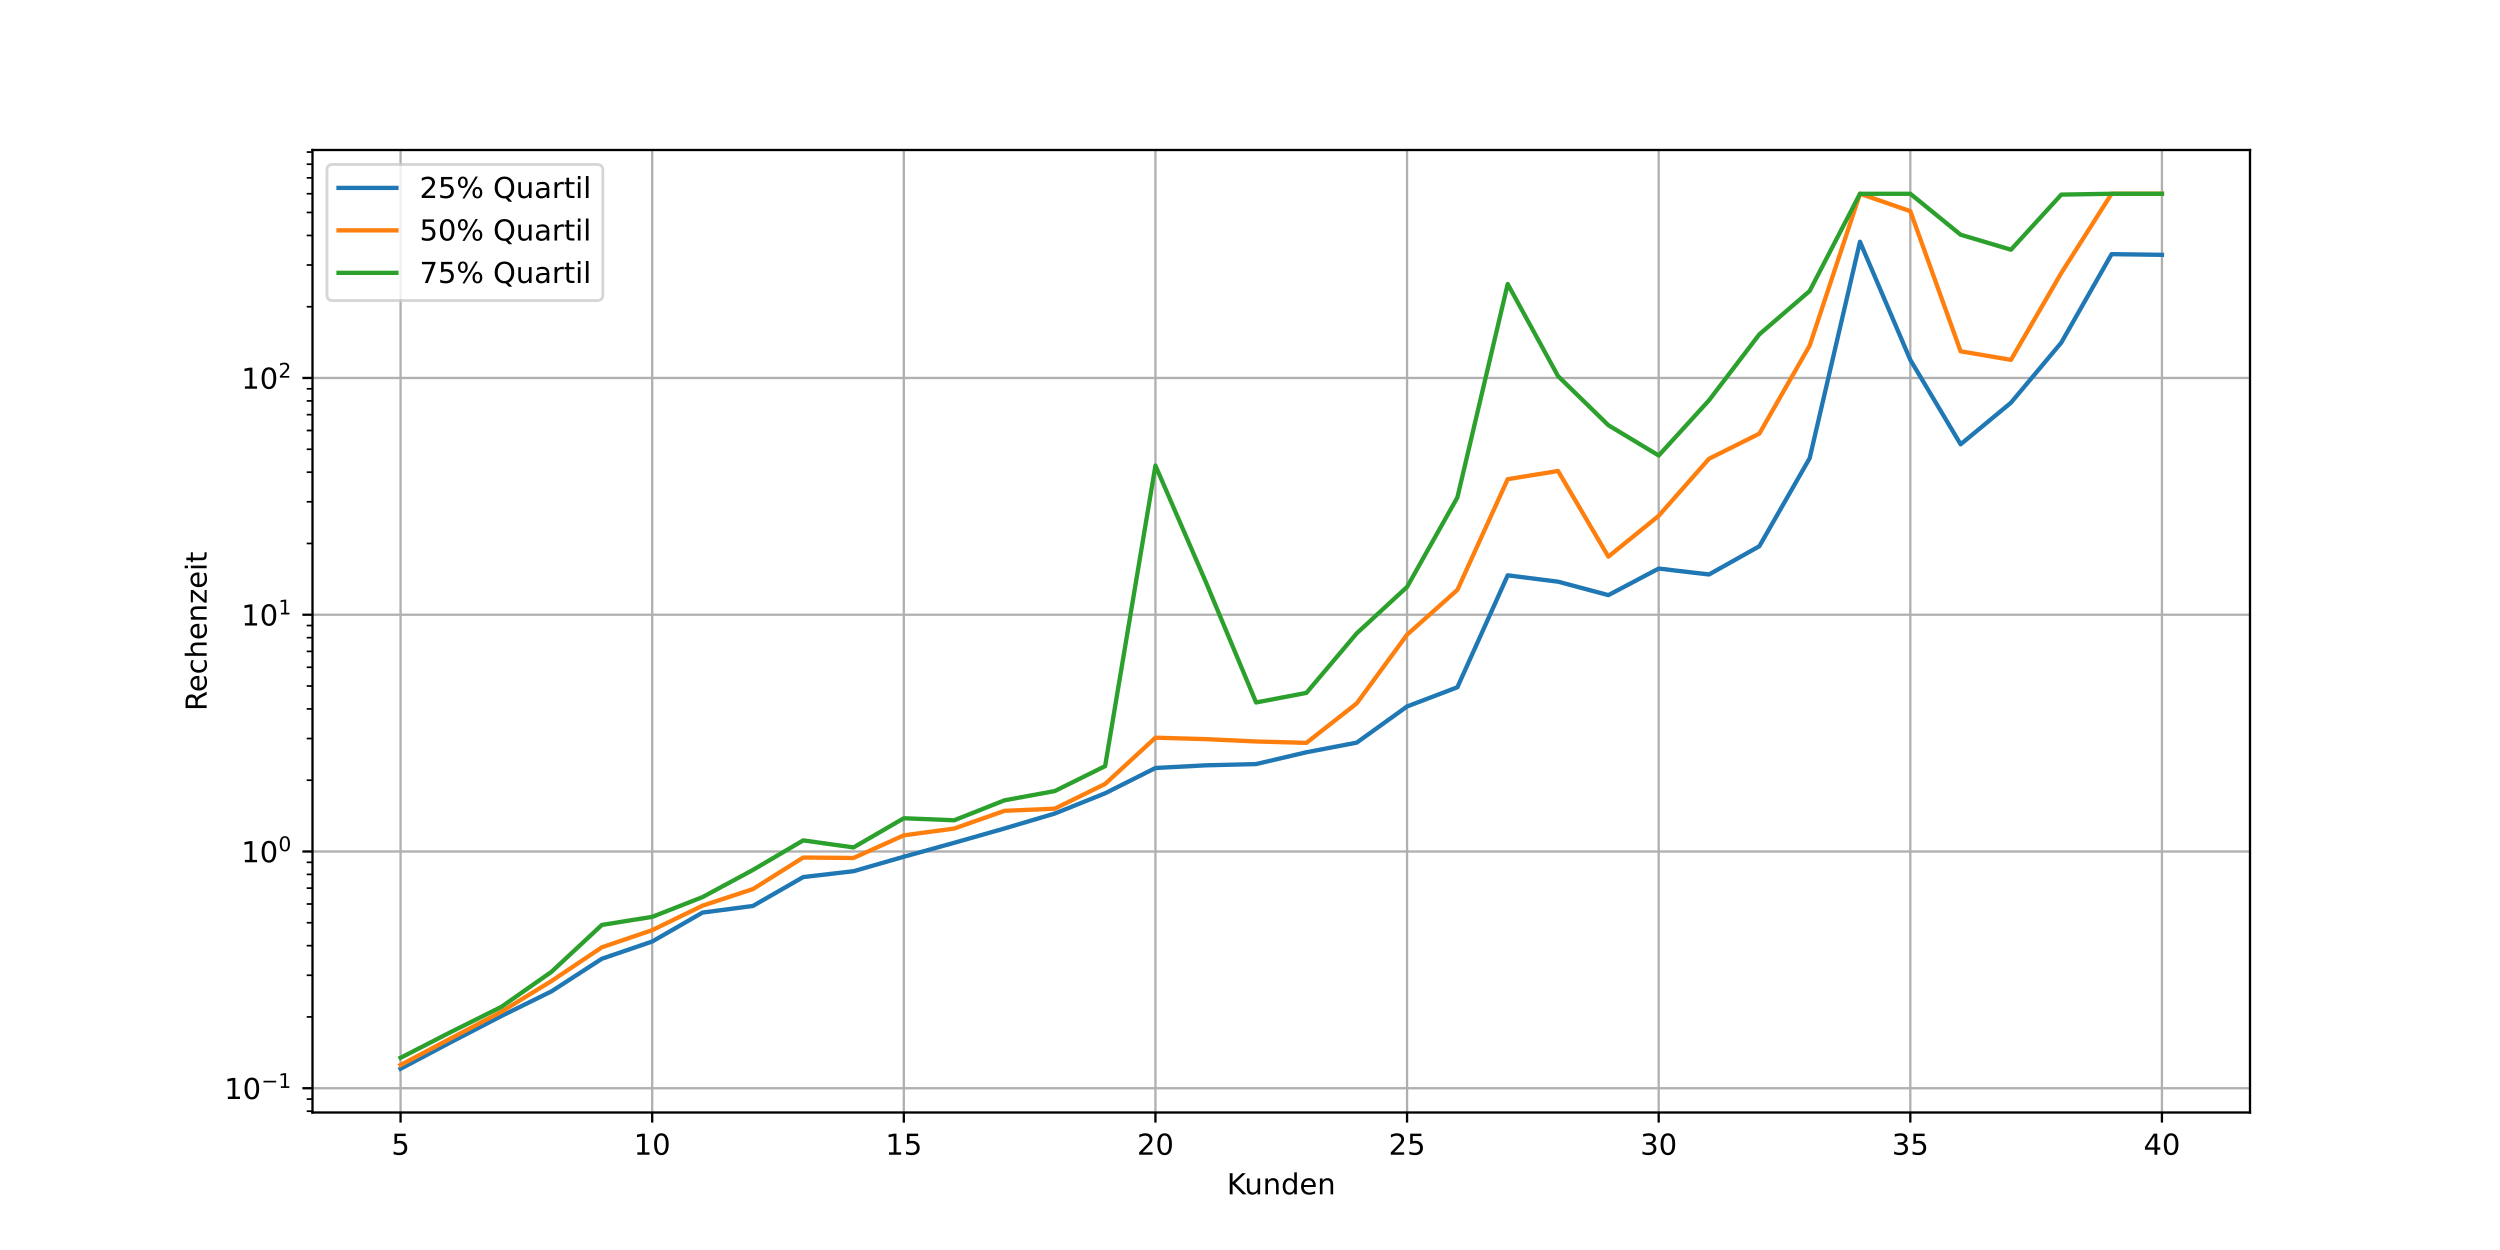
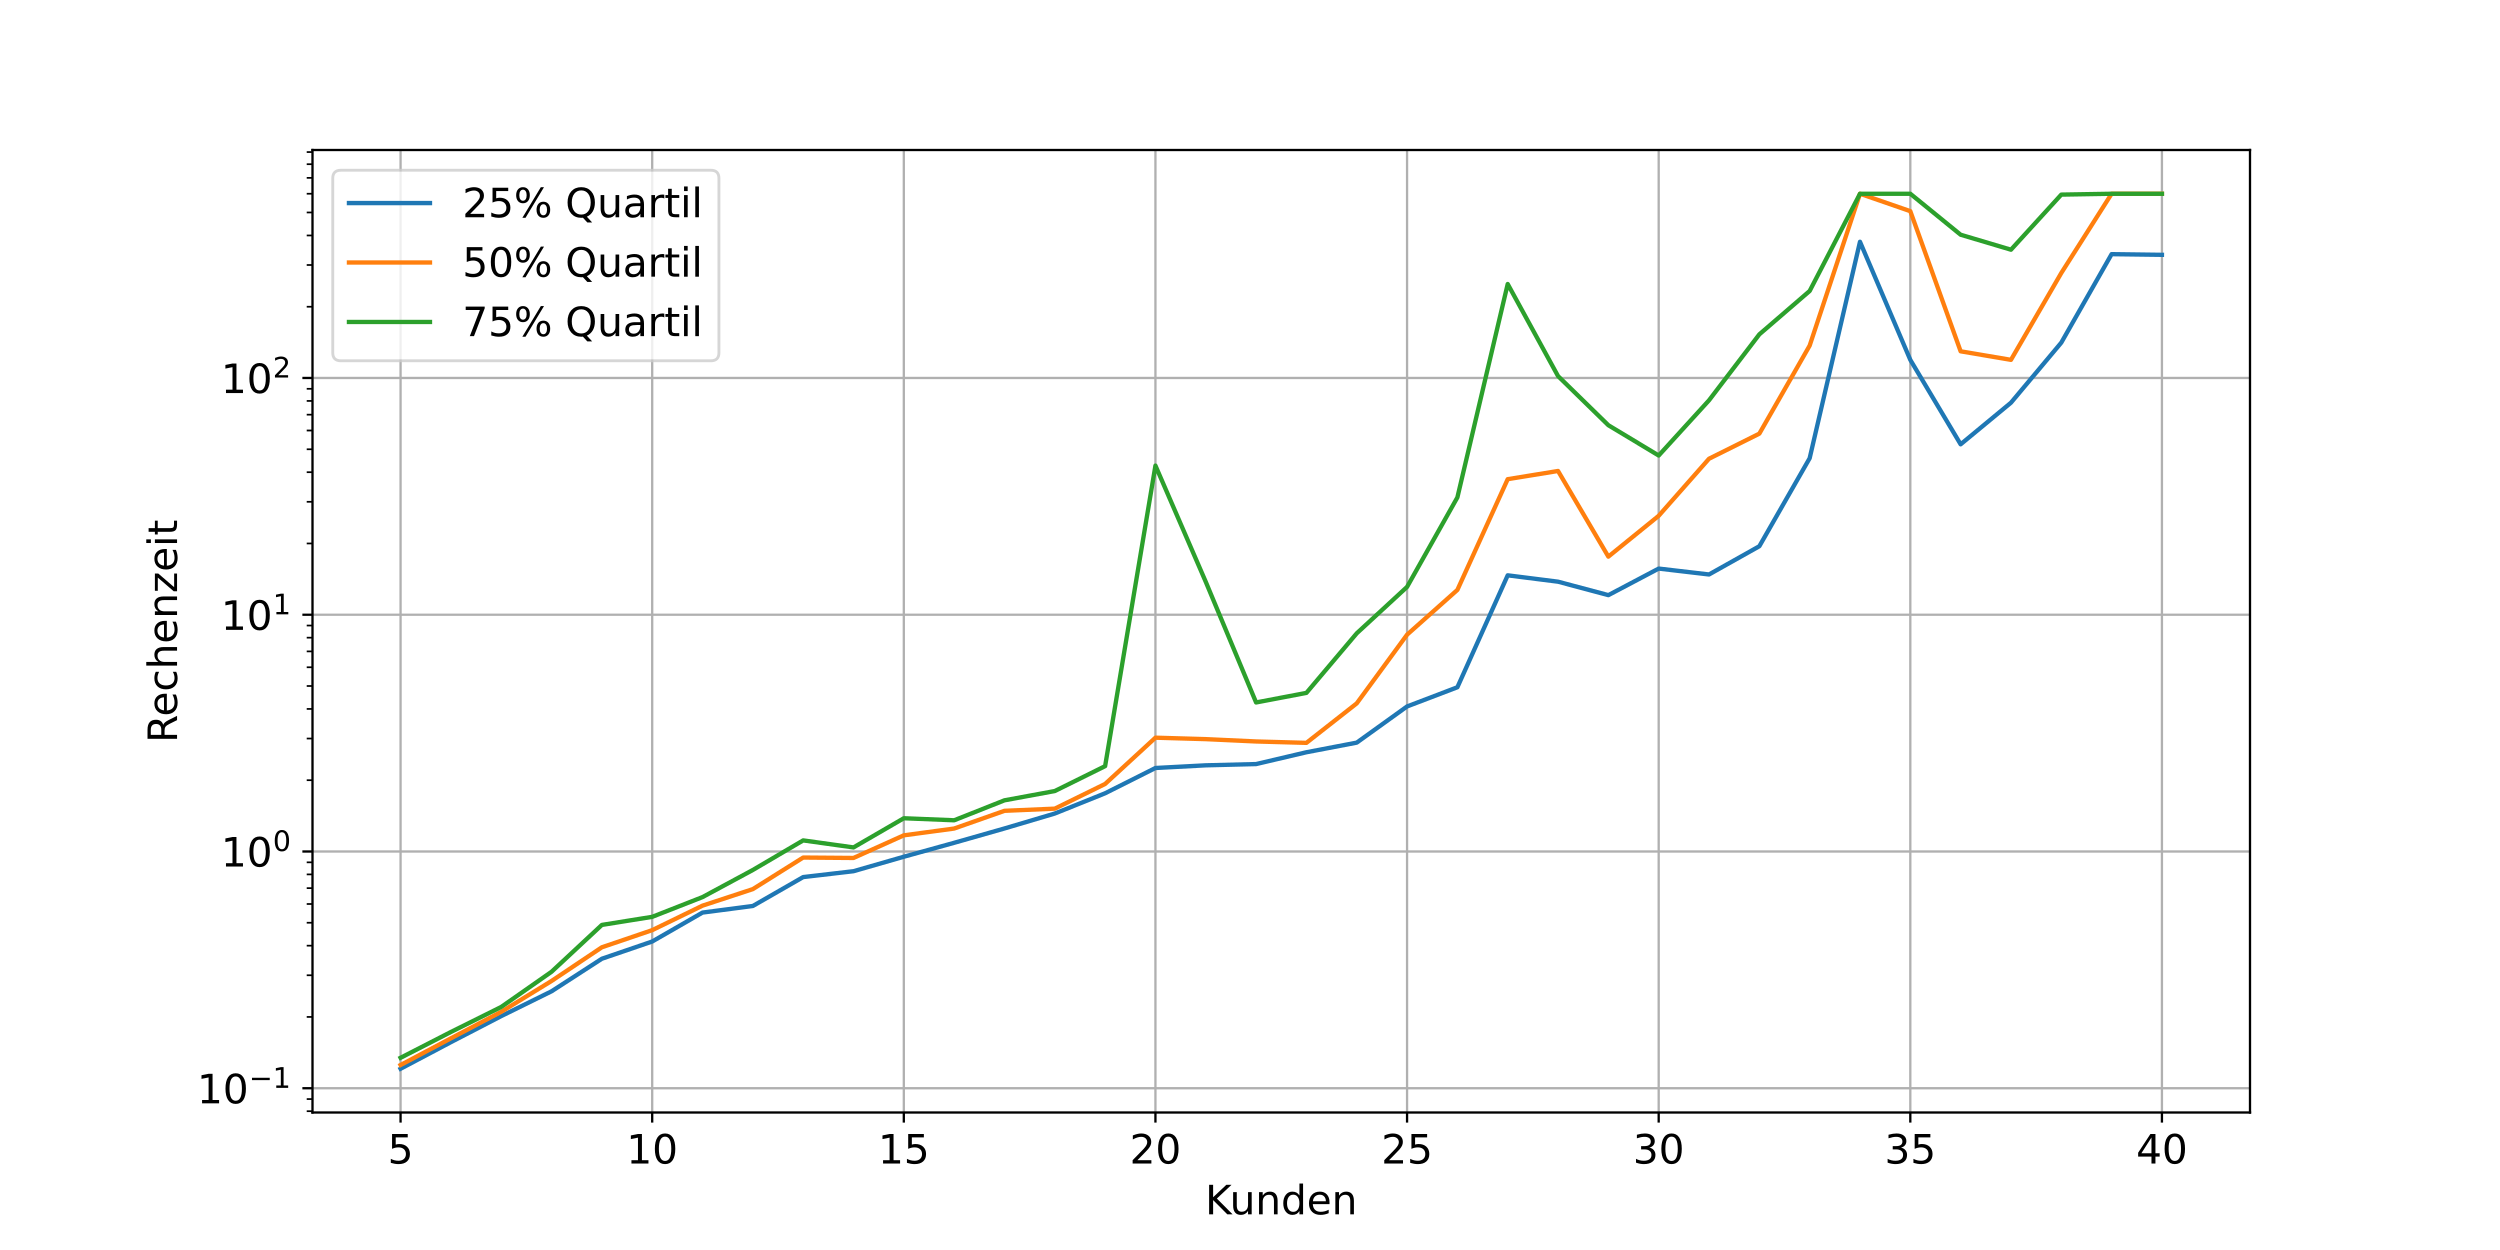
<svg xmlns="http://www.w3.org/2000/svg" xmlns:xlink="http://www.w3.org/1999/xlink" width="864pt" height="432pt" viewBox="0 0 864 432" version="1.1">
  <defs>
    <style type="text/css">*{stroke-linejoin: round; stroke-linecap: butt}</style>
  </defs>
  <g id="figure_1">
    <g id="patch_1">
      <path d="M 0 432  L 864 432  L 864 0  L 0 0  z " style="fill: #ffffff" />
    </g>
    <g id="axes_1">
      <g id="patch_2">
        <path d="M 108 384.48  L 777.6 384.48  L 777.6 51.84  L 108 51.84  z " style="fill: #ffffff" />
      </g>
      <g id="matplotlib.axis_1">
        <g id="xtick_1">
          <g id="line2d_1">
-             <path d="M 138.436 384.48  L 138.436 51.84  " clip-path="url(#p7c3eccbc78)" style="fill: none; stroke: #b0b0b0; stroke-width: 0.8; stroke-linecap: square" />
+             <path d="M 138.436 384.48  L 138.436 51.84  " clip-path="url(#p69ff6c2c03)" style="fill: none; stroke: #b0b0b0; stroke-width: 0.8; stroke-linecap: square" />
          </g>
          <g id="line2d_2">
            <defs>
-               <path id="m44bf0ee85d" d="M 0 0  L 0 3.5  " style="stroke: #000000; stroke-width: 0.8" />
+               <path id="m11c0c35e53" d="M 0 0  L 0 3.5  " style="stroke: #000000; stroke-width: 0.8" />
            </defs>
            <g>
-               <use xlink:href="#m44bf0ee85d" x="138.436" y="384.48" style="stroke: #000000; stroke-width: 0.8" />
+               <use xlink:href="#m11c0c35e53" x="138.436" y="384.48" style="stroke: #000000; stroke-width: 0.8" />
            </g>
          </g>
          <g id="text_1">
-             <g transform="translate(135.2551 399.0784) scale(0.1 -0.1)">
+             <g transform="translate(133.9826 402.1178) scale(0.14 -0.14)">
              <defs>
                <path id="DejaVuSans-35" d="M 691 4666  L 3169 4666  L 3169 4134  L 1269 4134  L 1269 2991  Q 1406 3038 1543 3061  Q 1681 3084 1819 3084  Q 2600 3084 3056 2656  Q 3513 2228 3513 1497  Q 3513 744 3044 326  Q 2575 -91 1722 -91  Q 1428 -91 1123 -41  Q 819 9 494 109  L 494 744  Q 775 591 1075 516  Q 1375 441 1709 441  Q 2250 441 2565 725  Q 2881 1009 2881 1497  Q 2881 1984 2565 2268  Q 2250 2553 1709 2553  Q 1456 2553 1204 2497  Q 953 2441 691 2322  L 691 4666  z " transform="scale(0.015625)" />
              </defs>
              <use xlink:href="#DejaVuSans-35" />
            </g>
          </g>
        </g>
        <g id="xtick_2">
          <g id="line2d_3">
-             <path d="M 225.397 384.48  L 225.397 51.84  " clip-path="url(#p7c3eccbc78)" style="fill: none; stroke: #b0b0b0; stroke-width: 0.8; stroke-linecap: square" />
+             <path d="M 225.397 384.48  L 225.397 51.84  " clip-path="url(#p69ff6c2c03)" style="fill: none; stroke: #b0b0b0; stroke-width: 0.8; stroke-linecap: square" />
          </g>
          <g id="line2d_4">
            <g>
-               <use xlink:href="#m44bf0ee85d" x="225.397" y="384.48" style="stroke: #000000; stroke-width: 0.8" />
+               <use xlink:href="#m11c0c35e53" x="225.397" y="384.48" style="stroke: #000000; stroke-width: 0.8" />
            </g>
          </g>
          <g id="text_2">
-             <g transform="translate(219.0349 399.0784) scale(0.1 -0.1)">
+             <g transform="translate(216.4899 402.1178) scale(0.14 -0.14)">
              <defs>
                <path id="DejaVuSans-31" d="M 794 531  L 1825 531  L 1825 4091  L 703 3866  L 703 4441  L 1819 4666  L 2450 4666  L 2450 531  L 3481 531  L 3481 0  L 794 0  L 794 531  z " transform="scale(0.015625)" />
                <path id="DejaVuSans-30" d="M 2034 4250  Q 1547 4250 1301 3770  Q 1056 3291 1056 2328  Q 1056 1369 1301 889  Q 1547 409 2034 409  Q 2525 409 2770 889  Q 3016 1369 3016 2328  Q 3016 3291 2770 3770  Q 2525 4250 2034 4250  z M 2034 4750  Q 2819 4750 3233 4129  Q 3647 3509 3647 2328  Q 3647 1150 3233 529  Q 2819 -91 2034 -91  Q 1250 -91 836 529  Q 422 1150 422 2328  Q 422 3509 836 4129  Q 1250 4750 2034 4750  z " transform="scale(0.015625)" />
              </defs>
              <use xlink:href="#DejaVuSans-31" />
              <use xlink:href="#DejaVuSans-30" transform="translate(63.62305 0)" />
            </g>
          </g>
        </g>
        <g id="xtick_3">
          <g id="line2d_5">
-             <path d="M 312.358 384.48  L 312.358 51.84  " clip-path="url(#p7c3eccbc78)" style="fill: none; stroke: #b0b0b0; stroke-width: 0.8; stroke-linecap: square" />
+             <path d="M 312.358 384.48  L 312.358 51.84  " clip-path="url(#p69ff6c2c03)" style="fill: none; stroke: #b0b0b0; stroke-width: 0.8; stroke-linecap: square" />
          </g>
          <g id="line2d_6">
            <g>
-               <use xlink:href="#m44bf0ee85d" x="312.358" y="384.48" style="stroke: #000000; stroke-width: 0.8" />
+               <use xlink:href="#m11c0c35e53" x="312.358" y="384.48" style="stroke: #000000; stroke-width: 0.8" />
            </g>
          </g>
          <g id="text_3">
-             <g transform="translate(305.9959 399.0784) scale(0.1 -0.1)">
+             <g transform="translate(303.4509 402.1178) scale(0.14 -0.14)">
              <use xlink:href="#DejaVuSans-31" />
              <use xlink:href="#DejaVuSans-35" transform="translate(63.62305 0)" />
            </g>
          </g>
        </g>
        <g id="xtick_4">
          <g id="line2d_7">
-             <path d="M 399.319 384.48  L 399.319 51.84  " clip-path="url(#p7c3eccbc78)" style="fill: none; stroke: #b0b0b0; stroke-width: 0.8; stroke-linecap: square" />
+             <path d="M 399.319 384.48  L 399.319 51.84  " clip-path="url(#p69ff6c2c03)" style="fill: none; stroke: #b0b0b0; stroke-width: 0.8; stroke-linecap: square" />
          </g>
          <g id="line2d_8">
            <g>
-               <use xlink:href="#m44bf0ee85d" x="399.319" y="384.48" style="stroke: #000000; stroke-width: 0.8" />
+               <use xlink:href="#m11c0c35e53" x="399.319" y="384.48" style="stroke: #000000; stroke-width: 0.8" />
            </g>
          </g>
          <g id="text_4">
-             <g transform="translate(392.957 399.0784) scale(0.1 -0.1)">
+             <g transform="translate(390.412 402.1178) scale(0.14 -0.14)">
              <defs>
                <path id="DejaVuSans-32" d="M 1228 531  L 3431 531  L 3431 0  L 469 0  L 469 531  Q 828 903 1448 1529  Q 2069 2156 2228 2338  Q 2531 2678 2651 2914  Q 2772 3150 2772 3378  Q 2772 3750 2511 3984  Q 2250 4219 1831 4219  Q 1534 4219 1204 4116  Q 875 4013 500 3803  L 500 4441  Q 881 4594 1212 4672  Q 1544 4750 1819 4750  Q 2544 4750 2975 4387  Q 3406 4025 3406 3419  Q 3406 3131 3298 2873  Q 3191 2616 2906 2266  Q 2828 2175 2409 1742  Q 1991 1309 1228 531  z " transform="scale(0.015625)" />
              </defs>
              <use xlink:href="#DejaVuSans-32" />
              <use xlink:href="#DejaVuSans-30" transform="translate(63.62305 0)" />
            </g>
          </g>
        </g>
        <g id="xtick_5">
          <g id="line2d_9">
-             <path d="M 486.281 384.48  L 486.281 51.84  " clip-path="url(#p7c3eccbc78)" style="fill: none; stroke: #b0b0b0; stroke-width: 0.8; stroke-linecap: square" />
+             <path d="M 486.281 384.48  L 486.281 51.84  " clip-path="url(#p69ff6c2c03)" style="fill: none; stroke: #b0b0b0; stroke-width: 0.8; stroke-linecap: square" />
          </g>
          <g id="line2d_10">
            <g>
-               <use xlink:href="#m44bf0ee85d" x="486.281" y="384.48" style="stroke: #000000; stroke-width: 0.8" />
+               <use xlink:href="#m11c0c35e53" x="486.281" y="384.48" style="stroke: #000000; stroke-width: 0.8" />
            </g>
          </g>
          <g id="text_5">
-             <g transform="translate(479.918 399.0784) scale(0.1 -0.1)">
+             <g transform="translate(477.373 402.1178) scale(0.14 -0.14)">
              <use xlink:href="#DejaVuSans-32" />
              <use xlink:href="#DejaVuSans-35" transform="translate(63.62305 0)" />
            </g>
          </g>
        </g>
        <g id="xtick_6">
          <g id="line2d_11">
-             <path d="M 573.242 384.48  L 573.242 51.84  " clip-path="url(#p7c3eccbc78)" style="fill: none; stroke: #b0b0b0; stroke-width: 0.8; stroke-linecap: square" />
+             <path d="M 573.242 384.48  L 573.242 51.84  " clip-path="url(#p69ff6c2c03)" style="fill: none; stroke: #b0b0b0; stroke-width: 0.8; stroke-linecap: square" />
          </g>
          <g id="line2d_12">
            <g>
-               <use xlink:href="#m44bf0ee85d" x="573.242" y="384.48" style="stroke: #000000; stroke-width: 0.8" />
+               <use xlink:href="#m11c0c35e53" x="573.242" y="384.48" style="stroke: #000000; stroke-width: 0.8" />
            </g>
          </g>
          <g id="text_6">
-             <g transform="translate(566.8791 399.0784) scale(0.1 -0.1)">
+             <g transform="translate(564.3341 402.1178) scale(0.14 -0.14)">
              <defs>
                <path id="DejaVuSans-33" d="M 2597 2516  Q 3050 2419 3304 2112  Q 3559 1806 3559 1356  Q 3559 666 3084 287  Q 2609 -91 1734 -91  Q 1441 -91 1130 -33  Q 819 25 488 141  L 488 750  Q 750 597 1062 519  Q 1375 441 1716 441  Q 2309 441 2620 675  Q 2931 909 2931 1356  Q 2931 1769 2642 2001  Q 2353 2234 1838 2234  L 1294 2234  L 1294 2753  L 1863 2753  Q 2328 2753 2575 2939  Q 2822 3125 2822 3475  Q 2822 3834 2567 4026  Q 2313 4219 1838 4219  Q 1578 4219 1281 4162  Q 984 4106 628 3988  L 628 4550  Q 988 4650 1302 4700  Q 1616 4750 1894 4750  Q 2613 4750 3031 4423  Q 3450 4097 3450 3541  Q 3450 3153 3228 2886  Q 3006 2619 2597 2516  z " transform="scale(0.015625)" />
              </defs>
              <use xlink:href="#DejaVuSans-33" />
              <use xlink:href="#DejaVuSans-30" transform="translate(63.62305 0)" />
            </g>
          </g>
        </g>
        <g id="xtick_7">
          <g id="line2d_13">
-             <path d="M 660.203 384.48  L 660.203 51.84  " clip-path="url(#p7c3eccbc78)" style="fill: none; stroke: #b0b0b0; stroke-width: 0.8; stroke-linecap: square" />
+             <path d="M 660.203 384.48  L 660.203 51.84  " clip-path="url(#p69ff6c2c03)" style="fill: none; stroke: #b0b0b0; stroke-width: 0.8; stroke-linecap: square" />
          </g>
          <g id="line2d_14">
            <g>
-               <use xlink:href="#m44bf0ee85d" x="660.203" y="384.48" style="stroke: #000000; stroke-width: 0.8" />
+               <use xlink:href="#m11c0c35e53" x="660.203" y="384.48" style="stroke: #000000; stroke-width: 0.8" />
            </g>
          </g>
          <g id="text_7">
-             <g transform="translate(653.8401 399.0784) scale(0.1 -0.1)">
+             <g transform="translate(651.2951 402.1178) scale(0.14 -0.14)">
              <use xlink:href="#DejaVuSans-33" />
              <use xlink:href="#DejaVuSans-35" transform="translate(63.62305 0)" />
            </g>
          </g>
        </g>
        <g id="xtick_8">
          <g id="line2d_15">
-             <path d="M 747.164 384.48  L 747.164 51.84  " clip-path="url(#p7c3eccbc78)" style="fill: none; stroke: #b0b0b0; stroke-width: 0.8; stroke-linecap: square" />
+             <path d="M 747.164 384.48  L 747.164 51.84  " clip-path="url(#p69ff6c2c03)" style="fill: none; stroke: #b0b0b0; stroke-width: 0.8; stroke-linecap: square" />
          </g>
          <g id="line2d_16">
            <g>
-               <use xlink:href="#m44bf0ee85d" x="747.164" y="384.48" style="stroke: #000000; stroke-width: 0.8" />
+               <use xlink:href="#m11c0c35e53" x="747.164" y="384.48" style="stroke: #000000; stroke-width: 0.8" />
            </g>
          </g>
          <g id="text_8">
-             <g transform="translate(740.8011 399.0784) scale(0.1 -0.1)">
+             <g transform="translate(738.2561 402.1178) scale(0.14 -0.14)">
              <defs>
                <path id="DejaVuSans-34" d="M 2419 4116  L 825 1625  L 2419 1625  L 2419 4116  z M 2253 4666  L 3047 4666  L 3047 1625  L 3713 1625  L 3713 1100  L 3047 1100  L 3047 0  L 2419 0  L 2419 1100  L 313 1100  L 313 1709  L 2253 4666  z " transform="scale(0.015625)" />
              </defs>
              <use xlink:href="#DejaVuSans-34" />
              <use xlink:href="#DejaVuSans-30" transform="translate(63.62305 0)" />
            </g>
          </g>
        </g>
        <g id="text_9">
-           <g transform="translate(424.0141 412.7566) scale(0.1 -0.1)">
+           <g transform="translate(416.4997 419.6672) scale(0.14 -0.14)">
            <defs>
              <path id="DejaVuSans-4b" d="M 628 4666  L 1259 4666  L 1259 2694  L 3353 4666  L 4166 4666  L 1850 2491  L 4331 0  L 3500 0  L 1259 2247  L 1259 0  L 628 0  L 628 4666  z " transform="scale(0.015625)" />
              <path id="DejaVuSans-75" d="M 544 1381  L 544 3500  L 1119 3500  L 1119 1403  Q 1119 906 1312 657  Q 1506 409 1894 409  Q 2359 409 2629 706  Q 2900 1003 2900 1516  L 2900 3500  L 3475 3500  L 3475 0  L 2900 0  L 2900 538  Q 2691 219 2414 64  Q 2138 -91 1772 -91  Q 1169 -91 856 284  Q 544 659 544 1381  z M 1991 3584  L 1991 3584  z " transform="scale(0.015625)" />
              <path id="DejaVuSans-6e" d="M 3513 2113  L 3513 0  L 2938 0  L 2938 2094  Q 2938 2591 2744 2837  Q 2550 3084 2163 3084  Q 1697 3084 1428 2787  Q 1159 2491 1159 1978  L 1159 0  L 581 0  L 581 3500  L 1159 3500  L 1159 2956  Q 1366 3272 1645 3428  Q 1925 3584 2291 3584  Q 2894 3584 3203 3211  Q 3513 2838 3513 2113  z " transform="scale(0.015625)" />
              <path id="DejaVuSans-64" d="M 2906 2969  L 2906 4863  L 3481 4863  L 3481 0  L 2906 0  L 2906 525  Q 2725 213 2448 61  Q 2172 -91 1784 -91  Q 1150 -91 751 415  Q 353 922 353 1747  Q 353 2572 751 3078  Q 1150 3584 1784 3584  Q 2172 3584 2448 3432  Q 2725 3281 2906 2969  z M 947 1747  Q 947 1113 1208 752  Q 1469 391 1925 391  Q 2381 391 2643 752  Q 2906 1113 2906 1747  Q 2906 2381 2643 2742  Q 2381 3103 1925 3103  Q 1469 3103 1208 2742  Q 947 2381 947 1747  z " transform="scale(0.015625)" />
              <path id="DejaVuSans-65" d="M 3597 1894  L 3597 1613  L 953 1613  Q 991 1019 1311 708  Q 1631 397 2203 397  Q 2534 397 2845 478  Q 3156 559 3463 722  L 3463 178  Q 3153 47 2828 -22  Q 2503 -91 2169 -91  Q 1331 -91 842 396  Q 353 884 353 1716  Q 353 2575 817 3079  Q 1281 3584 2069 3584  Q 2775 3584 3186 3129  Q 3597 2675 3597 1894  z M 3022 2063  Q 3016 2534 2758 2815  Q 2500 3097 2075 3097  Q 1594 3097 1305 2825  Q 1016 2553 972 2059  L 3022 2063  z " transform="scale(0.015625)" />
            </defs>
            <use xlink:href="#DejaVuSans-4b" />
            <use xlink:href="#DejaVuSans-75" transform="translate(60.57617 0)" />
            <use xlink:href="#DejaVuSans-6e" transform="translate(123.9551 0)" />
            <use xlink:href="#DejaVuSans-64" transform="translate(187.334 0)" />
            <use xlink:href="#DejaVuSans-65" transform="translate(250.8105 0)" />
            <use xlink:href="#DejaVuSans-6e" transform="translate(312.334 0)" />
          </g>
        </g>
      </g>
      <g id="matplotlib.axis_2">
        <g id="ytick_1">
          <g id="line2d_17">
-             <path d="M 108 376.092  L 777.6 376.092  " clip-path="url(#p7c3eccbc78)" style="fill: none; stroke: #b0b0b0; stroke-width: 0.8; stroke-linecap: square" />
+             <path d="M 108 376.092  L 777.6 376.092  " clip-path="url(#p69ff6c2c03)" style="fill: none; stroke: #b0b0b0; stroke-width: 0.8; stroke-linecap: square" />
          </g>
          <g id="line2d_18">
            <defs>
-               <path id="mccb0083ca8" d="M 0 0  L -3.5 0  " style="stroke: #000000; stroke-width: 0.8" />
+               <path id="m14fc67691e" d="M 0 0  L -3.5 0  " style="stroke: #000000; stroke-width: 0.8" />
            </defs>
            <g>
-               <use xlink:href="#mccb0083ca8" x="108" y="376.092" style="stroke: #000000; stroke-width: 0.8" />
+               <use xlink:href="#m14fc67691e" x="108" y="376.092" style="stroke: #000000; stroke-width: 0.8" />
            </g>
          </g>
          <g id="text_10">
-             <g transform="translate(77.5 379.8914) scale(0.1 -0.1)">
+             <g transform="translate(68.1 381.4111) scale(0.14 -0.14)">
              <defs>
                <path id="DejaVuSans-2212" d="M 678 2272  L 4684 2272  L 4684 1741  L 678 1741  L 678 2272  z " transform="scale(0.015625)" />
              </defs>
              <use xlink:href="#DejaVuSans-31" transform="translate(0 0.684375)" />
              <use xlink:href="#DejaVuSans-30" transform="translate(63.62305 0.684375)" />
              <use xlink:href="#DejaVuSans-2212" transform="translate(128.2031 38.96563) scale(0.7)" />
              <use xlink:href="#DejaVuSans-31" transform="translate(186.8555 38.96563) scale(0.7)" />
            </g>
          </g>
        </g>
        <g id="ytick_2">
          <g id="line2d_19">
-             <path d="M 108 294.271  L 777.6 294.271  " clip-path="url(#p7c3eccbc78)" style="fill: none; stroke: #b0b0b0; stroke-width: 0.8; stroke-linecap: square" />
+             <path d="M 108 294.271  L 777.6 294.271  " clip-path="url(#p69ff6c2c03)" style="fill: none; stroke: #b0b0b0; stroke-width: 0.8; stroke-linecap: square" />
          </g>
          <g id="line2d_20">
            <g>
-               <use xlink:href="#mccb0083ca8" x="108" y="294.271" style="stroke: #000000; stroke-width: 0.8" />
+               <use xlink:href="#m14fc67691e" x="108" y="294.271" style="stroke: #000000; stroke-width: 0.8" />
            </g>
          </g>
          <g id="text_11">
-             <g transform="translate(83.4 298.0704) scale(0.1 -0.1)">
+             <g transform="translate(76.36 299.5901) scale(0.14 -0.14)">
              <use xlink:href="#DejaVuSans-31" transform="translate(0 0.765625)" />
              <use xlink:href="#DejaVuSans-30" transform="translate(63.62305 0.765625)" />
              <use xlink:href="#DejaVuSans-30" transform="translate(128.2031 39.04688) scale(0.7)" />
            </g>
          </g>
        </g>
        <g id="ytick_3">
          <g id="line2d_21">
-             <path d="M 108 212.45  L 777.6 212.45  " clip-path="url(#p7c3eccbc78)" style="fill: none; stroke: #b0b0b0; stroke-width: 0.8; stroke-linecap: square" />
+             <path d="M 108 212.45  L 777.6 212.45  " clip-path="url(#p69ff6c2c03)" style="fill: none; stroke: #b0b0b0; stroke-width: 0.8; stroke-linecap: square" />
          </g>
          <g id="line2d_22">
            <g>
-               <use xlink:href="#mccb0083ca8" x="108" y="212.45" style="stroke: #000000; stroke-width: 0.8" />
+               <use xlink:href="#m14fc67691e" x="108" y="212.45" style="stroke: #000000; stroke-width: 0.8" />
            </g>
          </g>
          <g id="text_12">
-             <g transform="translate(83.4 216.2494) scale(0.1 -0.1)">
+             <g transform="translate(76.36 217.7691) scale(0.14 -0.14)">
              <use xlink:href="#DejaVuSans-31" transform="translate(0 0.684375)" />
              <use xlink:href="#DejaVuSans-30" transform="translate(63.62305 0.684375)" />
              <use xlink:href="#DejaVuSans-31" transform="translate(128.2031 38.96563) scale(0.7)" />
            </g>
          </g>
        </g>
        <g id="ytick_4">
          <g id="line2d_23">
-             <path d="M 108 130.629  L 777.6 130.629  " clip-path="url(#p7c3eccbc78)" style="fill: none; stroke: #b0b0b0; stroke-width: 0.8; stroke-linecap: square" />
+             <path d="M 108 130.629  L 777.6 130.629  " clip-path="url(#p69ff6c2c03)" style="fill: none; stroke: #b0b0b0; stroke-width: 0.8; stroke-linecap: square" />
          </g>
          <g id="line2d_24">
            <g>
-               <use xlink:href="#mccb0083ca8" x="108" y="130.629" style="stroke: #000000; stroke-width: 0.8" />
+               <use xlink:href="#m14fc67691e" x="108" y="130.629" style="stroke: #000000; stroke-width: 0.8" />
            </g>
          </g>
          <g id="text_13">
-             <g transform="translate(83.4 134.4283) scale(0.1 -0.1)">
+             <g transform="translate(76.36 135.948) scale(0.14 -0.14)">
              <use xlink:href="#DejaVuSans-31" transform="translate(0 0.765625)" />
              <use xlink:href="#DejaVuSans-30" transform="translate(63.62305 0.765625)" />
              <use xlink:href="#DejaVuSans-32" transform="translate(128.2031 39.04688) scale(0.7)" />
            </g>
          </g>
        </g>
        <g id="ytick_5">
          <g id="line2d_25">
            <defs>
-               <path id="m40db6b716f" d="M 0 0  L -2 0  " style="stroke: #000000; stroke-width: 0.6" />
+               <path id="mae36fb6db0" d="M 0 0  L -2 0  " style="stroke: #000000; stroke-width: 0.6" />
            </defs>
            <g>
-               <use xlink:href="#m40db6b716f" x="108" y="384.021" style="stroke: #000000; stroke-width: 0.6" />
+               <use xlink:href="#mae36fb6db0" x="108" y="384.021" style="stroke: #000000; stroke-width: 0.6" />
            </g>
          </g>
        </g>
        <g id="ytick_6">
          <g id="line2d_26">
            <g>
-               <use xlink:href="#m40db6b716f" x="108" y="379.836" style="stroke: #000000; stroke-width: 0.6" />
+               <use xlink:href="#mae36fb6db0" x="108" y="379.836" style="stroke: #000000; stroke-width: 0.6" />
            </g>
          </g>
        </g>
        <g id="ytick_7">
          <g id="line2d_27">
            <g>
-               <use xlink:href="#m40db6b716f" x="108" y="351.462" style="stroke: #000000; stroke-width: 0.6" />
+               <use xlink:href="#mae36fb6db0" x="108" y="351.462" style="stroke: #000000; stroke-width: 0.6" />
            </g>
          </g>
        </g>
        <g id="ytick_8">
          <g id="line2d_28">
            <g>
-               <use xlink:href="#m40db6b716f" x="108" y="337.054" style="stroke: #000000; stroke-width: 0.6" />
+               <use xlink:href="#mae36fb6db0" x="108" y="337.054" style="stroke: #000000; stroke-width: 0.6" />
            </g>
          </g>
        </g>
        <g id="ytick_9">
          <g id="line2d_29">
            <g>
-               <use xlink:href="#m40db6b716f" x="108" y="326.831" style="stroke: #000000; stroke-width: 0.6" />
+               <use xlink:href="#mae36fb6db0" x="108" y="326.831" style="stroke: #000000; stroke-width: 0.6" />
            </g>
          </g>
        </g>
        <g id="ytick_10">
          <g id="line2d_30">
            <g>
-               <use xlink:href="#m40db6b716f" x="108" y="318.902" style="stroke: #000000; stroke-width: 0.6" />
+               <use xlink:href="#mae36fb6db0" x="108" y="318.902" style="stroke: #000000; stroke-width: 0.6" />
            </g>
          </g>
        </g>
        <g id="ytick_11">
          <g id="line2d_31">
            <g>
-               <use xlink:href="#m40db6b716f" x="108" y="312.423" style="stroke: #000000; stroke-width: 0.6" />
+               <use xlink:href="#mae36fb6db0" x="108" y="312.423" style="stroke: #000000; stroke-width: 0.6" />
            </g>
          </g>
        </g>
        <g id="ytick_12">
          <g id="line2d_32">
            <g>
-               <use xlink:href="#m40db6b716f" x="108" y="306.945" style="stroke: #000000; stroke-width: 0.6" />
+               <use xlink:href="#mae36fb6db0" x="108" y="306.945" style="stroke: #000000; stroke-width: 0.6" />
            </g>
          </g>
        </g>
        <g id="ytick_13">
          <g id="line2d_33">
            <g>
-               <use xlink:href="#m40db6b716f" x="108" y="302.2" style="stroke: #000000; stroke-width: 0.6" />
+               <use xlink:href="#mae36fb6db0" x="108" y="302.2" style="stroke: #000000; stroke-width: 0.6" />
            </g>
          </g>
        </g>
        <g id="ytick_14">
          <g id="line2d_34">
            <g>
-               <use xlink:href="#m40db6b716f" x="108" y="298.015" style="stroke: #000000; stroke-width: 0.6" />
+               <use xlink:href="#mae36fb6db0" x="108" y="298.015" style="stroke: #000000; stroke-width: 0.6" />
            </g>
          </g>
        </g>
        <g id="ytick_15">
          <g id="line2d_35">
            <g>
-               <use xlink:href="#m40db6b716f" x="108" y="269.641" style="stroke: #000000; stroke-width: 0.6" />
+               <use xlink:href="#mae36fb6db0" x="108" y="269.641" style="stroke: #000000; stroke-width: 0.6" />
            </g>
          </g>
        </g>
        <g id="ytick_16">
          <g id="line2d_36">
            <g>
-               <use xlink:href="#m40db6b716f" x="108" y="255.233" style="stroke: #000000; stroke-width: 0.6" />
+               <use xlink:href="#mae36fb6db0" x="108" y="255.233" style="stroke: #000000; stroke-width: 0.6" />
            </g>
          </g>
        </g>
        <g id="ytick_17">
          <g id="line2d_37">
            <g>
-               <use xlink:href="#m40db6b716f" x="108" y="245.01" style="stroke: #000000; stroke-width: 0.6" />
+               <use xlink:href="#mae36fb6db0" x="108" y="245.01" style="stroke: #000000; stroke-width: 0.6" />
            </g>
          </g>
        </g>
        <g id="ytick_18">
          <g id="line2d_38">
            <g>
-               <use xlink:href="#m40db6b716f" x="108" y="237.081" style="stroke: #000000; stroke-width: 0.6" />
+               <use xlink:href="#mae36fb6db0" x="108" y="237.081" style="stroke: #000000; stroke-width: 0.6" />
            </g>
          </g>
        </g>
        <g id="ytick_19">
          <g id="line2d_39">
            <g>
-               <use xlink:href="#m40db6b716f" x="108" y="230.602" style="stroke: #000000; stroke-width: 0.6" />
+               <use xlink:href="#mae36fb6db0" x="108" y="230.602" style="stroke: #000000; stroke-width: 0.6" />
            </g>
          </g>
        </g>
        <g id="ytick_20">
          <g id="line2d_40">
            <g>
-               <use xlink:href="#m40db6b716f" x="108" y="225.124" style="stroke: #000000; stroke-width: 0.6" />
+               <use xlink:href="#mae36fb6db0" x="108" y="225.124" style="stroke: #000000; stroke-width: 0.6" />
            </g>
          </g>
        </g>
        <g id="ytick_21">
          <g id="line2d_41">
            <g>
-               <use xlink:href="#m40db6b716f" x="108" y="220.379" style="stroke: #000000; stroke-width: 0.6" />
+               <use xlink:href="#mae36fb6db0" x="108" y="220.379" style="stroke: #000000; stroke-width: 0.6" />
            </g>
          </g>
        </g>
        <g id="ytick_22">
          <g id="line2d_42">
            <g>
-               <use xlink:href="#m40db6b716f" x="108" y="216.194" style="stroke: #000000; stroke-width: 0.6" />
+               <use xlink:href="#mae36fb6db0" x="108" y="216.194" style="stroke: #000000; stroke-width: 0.6" />
            </g>
          </g>
        </g>
        <g id="ytick_23">
          <g id="line2d_43">
            <g>
-               <use xlink:href="#m40db6b716f" x="108" y="187.82" style="stroke: #000000; stroke-width: 0.6" />
+               <use xlink:href="#mae36fb6db0" x="108" y="187.82" style="stroke: #000000; stroke-width: 0.6" />
            </g>
          </g>
        </g>
        <g id="ytick_24">
          <g id="line2d_44">
            <g>
-               <use xlink:href="#m40db6b716f" x="108" y="173.412" style="stroke: #000000; stroke-width: 0.6" />
+               <use xlink:href="#mae36fb6db0" x="108" y="173.412" style="stroke: #000000; stroke-width: 0.6" />
            </g>
          </g>
        </g>
        <g id="ytick_25">
          <g id="line2d_45">
            <g>
-               <use xlink:href="#m40db6b716f" x="108" y="163.189" style="stroke: #000000; stroke-width: 0.6" />
+               <use xlink:href="#mae36fb6db0" x="108" y="163.189" style="stroke: #000000; stroke-width: 0.6" />
            </g>
          </g>
        </g>
        <g id="ytick_26">
          <g id="line2d_46">
            <g>
-               <use xlink:href="#m40db6b716f" x="108" y="155.26" style="stroke: #000000; stroke-width: 0.6" />
+               <use xlink:href="#mae36fb6db0" x="108" y="155.26" style="stroke: #000000; stroke-width: 0.6" />
            </g>
          </g>
        </g>
        <g id="ytick_27">
          <g id="line2d_47">
            <g>
-               <use xlink:href="#m40db6b716f" x="108" y="148.781" style="stroke: #000000; stroke-width: 0.6" />
+               <use xlink:href="#mae36fb6db0" x="108" y="148.781" style="stroke: #000000; stroke-width: 0.6" />
            </g>
          </g>
        </g>
        <g id="ytick_28">
          <g id="line2d_48">
            <g>
-               <use xlink:href="#m40db6b716f" x="108" y="143.303" style="stroke: #000000; stroke-width: 0.6" />
+               <use xlink:href="#mae36fb6db0" x="108" y="143.303" style="stroke: #000000; stroke-width: 0.6" />
            </g>
          </g>
        </g>
        <g id="ytick_29">
          <g id="line2d_49">
            <g>
-               <use xlink:href="#m40db6b716f" x="108" y="138.558" style="stroke: #000000; stroke-width: 0.6" />
+               <use xlink:href="#mae36fb6db0" x="108" y="138.558" style="stroke: #000000; stroke-width: 0.6" />
            </g>
          </g>
        </g>
        <g id="ytick_30">
          <g id="line2d_50">
            <g>
-               <use xlink:href="#m40db6b716f" x="108" y="134.373" style="stroke: #000000; stroke-width: 0.6" />
+               <use xlink:href="#mae36fb6db0" x="108" y="134.373" style="stroke: #000000; stroke-width: 0.6" />
            </g>
          </g>
        </g>
        <g id="ytick_31">
          <g id="line2d_51">
            <g>
-               <use xlink:href="#m40db6b716f" x="108" y="105.999" style="stroke: #000000; stroke-width: 0.6" />
+               <use xlink:href="#mae36fb6db0" x="108" y="105.999" style="stroke: #000000; stroke-width: 0.6" />
            </g>
          </g>
        </g>
        <g id="ytick_32">
          <g id="line2d_52">
            <g>
-               <use xlink:href="#m40db6b716f" x="108" y="91.591" style="stroke: #000000; stroke-width: 0.6" />
+               <use xlink:href="#mae36fb6db0" x="108" y="91.591" style="stroke: #000000; stroke-width: 0.6" />
            </g>
          </g>
        </g>
        <g id="ytick_33">
          <g id="line2d_53">
            <g>
-               <use xlink:href="#m40db6b716f" x="108" y="81.368" style="stroke: #000000; stroke-width: 0.6" />
+               <use xlink:href="#mae36fb6db0" x="108" y="81.368" style="stroke: #000000; stroke-width: 0.6" />
            </g>
          </g>
        </g>
        <g id="ytick_34">
          <g id="line2d_54">
            <g>
-               <use xlink:href="#m40db6b716f" x="108" y="73.439" style="stroke: #000000; stroke-width: 0.6" />
+               <use xlink:href="#mae36fb6db0" x="108" y="73.439" style="stroke: #000000; stroke-width: 0.6" />
            </g>
          </g>
        </g>
        <g id="ytick_35">
          <g id="line2d_55">
            <g>
-               <use xlink:href="#m40db6b716f" x="108" y="66.96" style="stroke: #000000; stroke-width: 0.6" />
+               <use xlink:href="#mae36fb6db0" x="108" y="66.96" style="stroke: #000000; stroke-width: 0.6" />
            </g>
          </g>
        </g>
        <g id="ytick_36">
          <g id="line2d_56">
            <g>
-               <use xlink:href="#m40db6b716f" x="108" y="61.482" style="stroke: #000000; stroke-width: 0.6" />
+               <use xlink:href="#mae36fb6db0" x="108" y="61.482" style="stroke: #000000; stroke-width: 0.6" />
            </g>
          </g>
        </g>
        <g id="ytick_37">
          <g id="line2d_57">
            <g>
-               <use xlink:href="#m40db6b716f" x="108" y="56.737" style="stroke: #000000; stroke-width: 0.6" />
+               <use xlink:href="#mae36fb6db0" x="108" y="56.737" style="stroke: #000000; stroke-width: 0.6" />
            </g>
          </g>
        </g>
        <g id="ytick_38">
          <g id="line2d_58">
            <g>
-               <use xlink:href="#m40db6b716f" x="108" y="52.552" style="stroke: #000000; stroke-width: 0.6" />
+               <use xlink:href="#mae36fb6db0" x="108" y="52.552" style="stroke: #000000; stroke-width: 0.6" />
            </g>
          </g>
        </g>
        <g id="text_14">
-           <g transform="translate(71.42031 245.6991) rotate(-90) scale(0.1 -0.1)">
+           <g transform="translate(61.18844 256.7147) rotate(-90) scale(0.14 -0.14)">
            <defs>
              <path id="DejaVuSans-52" d="M 2841 2188  Q 3044 2119 3236 1894  Q 3428 1669 3622 1275  L 4263 0  L 3584 0  L 2988 1197  Q 2756 1666 2539 1819  Q 2322 1972 1947 1972  L 1259 1972  L 1259 0  L 628 0  L 628 4666  L 2053 4666  Q 2853 4666 3247 4331  Q 3641 3997 3641 3322  Q 3641 2881 3436 2590  Q 3231 2300 2841 2188  z M 1259 4147  L 1259 2491  L 2053 2491  Q 2509 2491 2742 2702  Q 2975 2913 2975 3322  Q 2975 3731 2742 3939  Q 2509 4147 2053 4147  L 1259 4147  z " transform="scale(0.015625)" />
              <path id="DejaVuSans-63" d="M 3122 3366  L 3122 2828  Q 2878 2963 2633 3030  Q 2388 3097 2138 3097  Q 1578 3097 1268 2742  Q 959 2388 959 1747  Q 959 1106 1268 751  Q 1578 397 2138 397  Q 2388 397 2633 464  Q 2878 531 3122 666  L 3122 134  Q 2881 22 2623 -34  Q 2366 -91 2075 -91  Q 1284 -91 818 406  Q 353 903 353 1747  Q 353 2603 823 3093  Q 1294 3584 2113 3584  Q 2378 3584 2631 3529  Q 2884 3475 3122 3366  z " transform="scale(0.015625)" />
              <path id="DejaVuSans-68" d="M 3513 2113  L 3513 0  L 2938 0  L 2938 2094  Q 2938 2591 2744 2837  Q 2550 3084 2163 3084  Q 1697 3084 1428 2787  Q 1159 2491 1159 1978  L 1159 0  L 581 0  L 581 4863  L 1159 4863  L 1159 2956  Q 1366 3272 1645 3428  Q 1925 3584 2291 3584  Q 2894 3584 3203 3211  Q 3513 2838 3513 2113  z " transform="scale(0.015625)" />
              <path id="DejaVuSans-7a" d="M 353 3500  L 3084 3500  L 3084 2975  L 922 459  L 3084 459  L 3084 0  L 275 0  L 275 525  L 2438 3041  L 353 3041  L 353 3500  z " transform="scale(0.015625)" />
              <path id="DejaVuSans-69" d="M 603 3500  L 1178 3500  L 1178 0  L 603 0  L 603 3500  z M 603 4863  L 1178 4863  L 1178 4134  L 603 4134  L 603 4863  z " transform="scale(0.015625)" />
              <path id="DejaVuSans-74" d="M 1172 4494  L 1172 3500  L 2356 3500  L 2356 3053  L 1172 3053  L 1172 1153  Q 1172 725 1289 603  Q 1406 481 1766 481  L 2356 481  L 2356 0  L 1766 0  Q 1100 0 847 248  Q 594 497 594 1153  L 594 3053  L 172 3053  L 172 3500  L 594 3500  L 594 4494  L 1172 4494  z " transform="scale(0.015625)" />
            </defs>
            <use xlink:href="#DejaVuSans-52" />
            <use xlink:href="#DejaVuSans-65" transform="translate(64.98242 0)" />
            <use xlink:href="#DejaVuSans-63" transform="translate(126.5059 0)" />
            <use xlink:href="#DejaVuSans-68" transform="translate(181.4863 0)" />
            <use xlink:href="#DejaVuSans-65" transform="translate(244.8652 0)" />
            <use xlink:href="#DejaVuSans-6e" transform="translate(306.3887 0)" />
            <use xlink:href="#DejaVuSans-7a" transform="translate(369.7676 0)" />
            <use xlink:href="#DejaVuSans-65" transform="translate(422.2578 0)" />
            <use xlink:href="#DejaVuSans-69" transform="translate(483.7812 0)" />
            <use xlink:href="#DejaVuSans-74" transform="translate(511.5645 0)" />
          </g>
        </g>
      </g>
      <g id="line2d_59">
-         <path d="M 138.436 369.36  L 155.829 360.169  L 173.221 351.164  L 190.613 342.594  L 208.005 331.34  L 225.397 325.385  L 242.79 315.383  L 260.182 313.107  L 277.574 303.12  L 294.966 301.089  L 312.358 296.086  L 329.751 291.272  L 347.143 286.318  L 364.535 281.154  L 381.927 274.157  L 399.319 265.42  L 416.712 264.496  L 434.104 264.061  L 451.496 259.977  L 468.888 256.652  L 486.281 244.148  L 503.673 237.514  L 521.065 198.832  L 538.457 201.033  L 555.849 205.681  L 573.242 196.501  L 590.634 198.539  L 608.026 188.778  L 625.418 158.362  L 642.81 83.558  L 660.203 124.367  L 677.595 153.553  L 694.987 139.173  L 712.379 118.415  L 729.771 87.836  L 747.164 88.068  " clip-path="url(#p7c3eccbc78)" style="fill: none; stroke: #1f77b4; stroke-width: 1.5; stroke-linecap: square" />
+         <path d="M 138.436 369.36  L 155.829 360.169  L 173.221 351.164  L 190.613 342.594  L 208.005 331.34  L 225.397 325.385  L 242.79 315.383  L 260.182 313.107  L 277.574 303.12  L 294.966 301.089  L 312.358 296.086  L 329.751 291.272  L 347.143 286.318  L 364.535 281.154  L 381.927 274.157  L 399.319 265.42  L 416.712 264.496  L 434.104 264.061  L 451.496 259.977  L 468.888 256.652  L 486.281 244.148  L 503.673 237.514  L 521.065 198.832  L 538.457 201.033  L 555.849 205.681  L 573.242 196.501  L 590.634 198.539  L 608.026 188.778  L 625.418 158.362  L 642.81 83.558  L 660.203 124.367  L 677.595 153.553  L 694.987 139.173  L 712.379 118.415  L 729.771 87.836  L 747.164 88.068  " clip-path="url(#p69ff6c2c03)" style="fill: none; stroke: #1f77b4; stroke-width: 1.5; stroke-linecap: square" />
      </g>
      <g id="line2d_60">
-         <path d="M 138.436 368.068  L 155.829 358.844  L 173.221 349.679  L 190.613 339.027  L 208.005 327.379  L 225.397 321.459  L 242.79 312.992  L 260.182 307.277  L 277.574 296.368  L 294.966 296.513  L 312.358 288.688  L 329.751 286.345  L 347.143 280.218  L 364.535 279.467  L 381.927 270.934  L 399.319 254.944  L 416.712 255.446  L 434.104 256.251  L 451.496 256.732  L 468.888 243.084  L 486.281 219.346  L 503.673 203.871  L 521.065 165.602  L 538.457 162.769  L 555.849 192.372  L 573.242 178.263  L 590.634 158.54  L 608.026 149.872  L 625.418 119.439  L 642.81 66.96  L 660.203 72.98  L 677.595 121.411  L 694.987 124.363  L 712.379 94.354  L 729.771 66.96  L 747.164 66.96  " clip-path="url(#p7c3eccbc78)" style="fill: none; stroke: #ff7f0e; stroke-width: 1.5; stroke-linecap: square" />
+         <path d="M 138.436 368.068  L 155.829 358.844  L 173.221 349.679  L 190.613 339.027  L 208.005 327.379  L 225.397 321.459  L 242.79 312.992  L 260.182 307.277  L 277.574 296.368  L 294.966 296.513  L 312.358 288.688  L 329.751 286.345  L 347.143 280.218  L 364.535 279.467  L 381.927 270.934  L 399.319 254.944  L 416.712 255.446  L 434.104 256.251  L 451.496 256.732  L 468.888 243.084  L 486.281 219.346  L 503.673 203.871  L 521.065 165.602  L 538.457 162.769  L 555.849 192.372  L 573.242 178.263  L 590.634 158.54  L 608.026 149.872  L 625.418 119.439  L 642.81 66.96  L 660.203 72.98  L 677.595 121.411  L 694.987 124.363  L 712.379 94.354  L 729.771 66.96  L 747.164 66.96  " clip-path="url(#p69ff6c2c03)" style="fill: none; stroke: #ff7f0e; stroke-width: 1.5; stroke-linecap: square" />
      </g>
      <g id="line2d_61">
-         <path d="M 138.436 365.573  L 155.829 356.654  L 173.221 348.003  L 190.613 335.843  L 208.005 319.651  L 225.397 316.86  L 242.79 310.036  L 260.182 300.664  L 277.574 290.442  L 294.966 292.87  L 312.358 282.787  L 329.751 283.49  L 347.143 276.589  L 364.535 273.384  L 381.927 264.777  L 399.319 160.915  L 416.712 201.088  L 434.104 242.771  L 451.496 239.461  L 468.888 218.872  L 486.281 202.833  L 503.673 171.904  L 521.065 98.161  L 538.457 129.981  L 555.849 146.957  L 573.242 157.427  L 590.634 138.347  L 608.026 115.555  L 625.418 100.561  L 642.81 66.96  L 660.203 66.96  L 677.595 81.123  L 694.987 86.299  L 712.379 67.26  L 729.771 66.96  L 747.164 66.96  " clip-path="url(#p7c3eccbc78)" style="fill: none; stroke: #2ca02c; stroke-width: 1.5; stroke-linecap: square" />
+         <path d="M 138.436 365.573  L 155.829 356.654  L 173.221 348.003  L 190.613 335.843  L 208.005 319.651  L 225.397 316.86  L 242.79 310.036  L 260.182 300.664  L 277.574 290.442  L 294.966 292.87  L 312.358 282.787  L 329.751 283.49  L 347.143 276.589  L 364.535 273.384  L 381.927 264.777  L 399.319 160.915  L 416.712 201.088  L 434.104 242.771  L 451.496 239.461  L 468.888 218.872  L 486.281 202.833  L 503.673 171.904  L 521.065 98.161  L 538.457 129.981  L 555.849 146.957  L 573.242 157.427  L 590.634 138.347  L 608.026 115.555  L 625.418 100.561  L 642.81 66.96  L 660.203 66.96  L 677.595 81.123  L 694.987 86.299  L 712.379 67.26  L 729.771 66.96  L 747.164 66.96  " clip-path="url(#p69ff6c2c03)" style="fill: none; stroke: #2ca02c; stroke-width: 1.5; stroke-linecap: square" />
      </g>
      <g id="patch_3">
        <path d="M 108 384.48  L 108 51.84  " style="fill: none; stroke: #000000; stroke-width: 0.8; stroke-linejoin: miter; stroke-linecap: square" />
      </g>
      <g id="patch_4">
        <path d="M 777.6 384.48  L 777.6 51.84  " style="fill: none; stroke: #000000; stroke-width: 0.8; stroke-linejoin: miter; stroke-linecap: square" />
      </g>
      <g id="patch_5">
        <path d="M 108 384.48  L 777.6 384.48  " style="fill: none; stroke: #000000; stroke-width: 0.8; stroke-linejoin: miter; stroke-linecap: square" />
      </g>
      <g id="patch_6">
        <path d="M 108 51.84  L 777.6 51.84  " style="fill: none; stroke: #000000; stroke-width: 0.8; stroke-linejoin: miter; stroke-linecap: square" />
      </g>
      <g id="legend_1">
        <g id="patch_7">
-           <path d="M 115 103.874  L 206.33 103.874  Q 208.33 103.874 208.33 101.874  L 208.33 58.84  Q 208.33 56.84 206.33 56.84  L 115 56.84  Q 113 56.84 113 58.84  L 113 101.874  Q 113 103.874 115 103.874  z " style="fill: #ffffff; opacity: 0.8; stroke: #cccccc; stroke-linejoin: miter" />
+           <path d="M 117.8 124.688  L 245.662 124.688  Q 248.462 124.688 248.462 121.888  L 248.462 61.64  Q 248.462 58.84 245.662 58.84  L 117.8 58.84  Q 115 58.84 115 61.64  L 115 121.888  Q 115 124.688 117.8 124.688  z " style="fill: #ffffff; opacity: 0.8; stroke: #cccccc; stroke-linejoin: miter" />
        </g>
        <g id="line2d_62">
-           <path d="M 117 64.938  L 127 64.938  L 137 64.938  " style="fill: none; stroke: #1f77b4; stroke-width: 1.5; stroke-linecap: square" />
+           <path d="M 120.6 70.178  L 134.6 70.178  L 148.6 70.178  " style="fill: none; stroke: #1f77b4; stroke-width: 1.5; stroke-linecap: square" />
        </g>
        <g id="text_15">
-           <g transform="translate(145 68.43844) scale(0.1 -0.1)">
+           <g transform="translate(159.8 75.07781) scale(0.14 -0.14)">
            <defs>
              <path id="DejaVuSans-25" d="M 4653 2053  Q 4381 2053 4226 1822  Q 4072 1591 4072 1178  Q 4072 772 4226 539  Q 4381 306 4653 306  Q 4919 306 5073 539  Q 5228 772 5228 1178  Q 5228 1588 5073 1820  Q 4919 2053 4653 2053  z M 4653 2450  Q 5147 2450 5437 2106  Q 5728 1763 5728 1178  Q 5728 594 5436 251  Q 5144 -91 4653 -91  Q 4153 -91 3862 251  Q 3572 594 3572 1178  Q 3572 1766 3864 2108  Q 4156 2450 4653 2450  z M 1428 4353  Q 1159 4353 1004 4120  Q 850 3888 850 3481  Q 850 3069 1003 2837  Q 1156 2606 1428 2606  Q 1700 2606 1854 2837  Q 2009 3069 2009 3481  Q 2009 3884 1853 4118  Q 1697 4353 1428 4353  z M 4250 4750  L 4750 4750  L 1831 -91  L 1331 -91  L 4250 4750  z M 1428 4750  Q 1922 4750 2215 4408  Q 2509 4066 2509 3481  Q 2509 2891 2217 2550  Q 1925 2209 1428 2209  Q 931 2209 642 2551  Q 353 2894 353 3481  Q 353 4063 643 4406  Q 934 4750 1428 4750  z " transform="scale(0.015625)" />
              <path id="DejaVuSans-20" transform="scale(0.015625)" />
              <path id="DejaVuSans-51" d="M 2522 4238  Q 1834 4238 1429 3725  Q 1025 3213 1025 2328  Q 1025 1447 1429 934  Q 1834 422 2522 422  Q 3209 422 3611 934  Q 4013 1447 4013 2328  Q 4013 3213 3611 3725  Q 3209 4238 2522 4238  z M 3406 84  L 4238 -825  L 3475 -825  L 2784 -78  Q 2681 -84 2626 -87  Q 2572 -91 2522 -91  Q 1538 -91 948 567  Q 359 1225 359 2328  Q 359 3434 948 4092  Q 1538 4750 2522 4750  Q 3503 4750 4090 4092  Q 4678 3434 4678 2328  Q 4678 1516 4351 937  Q 4025 359 3406 84  z " transform="scale(0.015625)" />
              <path id="DejaVuSans-61" d="M 2194 1759  Q 1497 1759 1228 1600  Q 959 1441 959 1056  Q 959 750 1161 570  Q 1363 391 1709 391  Q 2188 391 2477 730  Q 2766 1069 2766 1631  L 2766 1759  L 2194 1759  z M 3341 1997  L 3341 0  L 2766 0  L 2766 531  Q 2569 213 2275 61  Q 1981 -91 1556 -91  Q 1019 -91 701 211  Q 384 513 384 1019  Q 384 1609 779 1909  Q 1175 2209 1959 2209  L 2766 2209  L 2766 2266  Q 2766 2663 2505 2880  Q 2244 3097 1772 3097  Q 1472 3097 1187 3025  Q 903 2953 641 2809  L 641 3341  Q 956 3463 1253 3523  Q 1550 3584 1831 3584  Q 2591 3584 2966 3190  Q 3341 2797 3341 1997  z " transform="scale(0.015625)" />
              <path id="DejaVuSans-72" d="M 2631 2963  Q 2534 3019 2420 3045  Q 2306 3072 2169 3072  Q 1681 3072 1420 2755  Q 1159 2438 1159 1844  L 1159 0  L 581 0  L 581 3500  L 1159 3500  L 1159 2956  Q 1341 3275 1631 3429  Q 1922 3584 2338 3584  Q 2397 3584 2469 3576  Q 2541 3569 2628 3553  L 2631 2963  z " transform="scale(0.015625)" />
              <path id="DejaVuSans-6c" d="M 603 4863  L 1178 4863  L 1178 0  L 603 0  L 603 4863  z " transform="scale(0.015625)" />
            </defs>
            <use xlink:href="#DejaVuSans-32" />
            <use xlink:href="#DejaVuSans-35" transform="translate(63.62305 0)" />
            <use xlink:href="#DejaVuSans-25" transform="translate(127.2461 0)" />
            <use xlink:href="#DejaVuSans-20" transform="translate(222.2656 0)" />
            <use xlink:href="#DejaVuSans-51" transform="translate(254.0527 0)" />
            <use xlink:href="#DejaVuSans-75" transform="translate(332.7637 0)" />
            <use xlink:href="#DejaVuSans-61" transform="translate(396.1426 0)" />
            <use xlink:href="#DejaVuSans-72" transform="translate(457.4219 0)" />
            <use xlink:href="#DejaVuSans-74" transform="translate(498.5352 0)" />
            <use xlink:href="#DejaVuSans-69" transform="translate(537.7441 0)" />
            <use xlink:href="#DejaVuSans-6c" transform="translate(565.5273 0)" />
          </g>
        </g>
        <g id="line2d_63">
-           <path d="M 117 79.617  L 127 79.617  L 137 79.617  " style="fill: none; stroke: #ff7f0e; stroke-width: 1.5; stroke-linecap: square" />
+           <path d="M 120.6 90.727  L 134.6 90.727  L 148.6 90.727  " style="fill: none; stroke: #ff7f0e; stroke-width: 1.5; stroke-linecap: square" />
        </g>
        <g id="text_16">
-           <g transform="translate(145 83.11656) scale(0.1 -0.1)">
+           <g transform="translate(159.8 95.62719) scale(0.14 -0.14)">
            <use xlink:href="#DejaVuSans-35" />
            <use xlink:href="#DejaVuSans-30" transform="translate(63.62305 0)" />
            <use xlink:href="#DejaVuSans-25" transform="translate(127.2461 0)" />
            <use xlink:href="#DejaVuSans-20" transform="translate(222.2656 0)" />
            <use xlink:href="#DejaVuSans-51" transform="translate(254.0527 0)" />
            <use xlink:href="#DejaVuSans-75" transform="translate(332.7637 0)" />
            <use xlink:href="#DejaVuSans-61" transform="translate(396.1426 0)" />
            <use xlink:href="#DejaVuSans-72" transform="translate(457.4219 0)" />
            <use xlink:href="#DejaVuSans-74" transform="translate(498.5352 0)" />
            <use xlink:href="#DejaVuSans-69" transform="translate(537.7441 0)" />
            <use xlink:href="#DejaVuSans-6c" transform="translate(565.5273 0)" />
          </g>
        </g>
        <g id="line2d_64">
-           <path d="M 117 94.295  L 127 94.295  L 137 94.295  " style="fill: none; stroke: #2ca02c; stroke-width: 1.5; stroke-linecap: square" />
+           <path d="M 120.6 111.277  L 134.6 111.277  L 148.6 111.277  " style="fill: none; stroke: #2ca02c; stroke-width: 1.5; stroke-linecap: square" />
        </g>
        <g id="text_17">
-           <g transform="translate(145 97.79469) scale(0.1 -0.1)">
+           <g transform="translate(159.8 116.1766) scale(0.14 -0.14)">
            <defs>
              <path id="DejaVuSans-37" d="M 525 4666  L 3525 4666  L 3525 4397  L 1831 0  L 1172 0  L 2766 4134  L 525 4134  L 525 4666  z " transform="scale(0.015625)" />
            </defs>
            <use xlink:href="#DejaVuSans-37" />
            <use xlink:href="#DejaVuSans-35" transform="translate(63.62305 0)" />
            <use xlink:href="#DejaVuSans-25" transform="translate(127.2461 0)" />
            <use xlink:href="#DejaVuSans-20" transform="translate(222.2656 0)" />
            <use xlink:href="#DejaVuSans-51" transform="translate(254.0527 0)" />
            <use xlink:href="#DejaVuSans-75" transform="translate(332.7637 0)" />
            <use xlink:href="#DejaVuSans-61" transform="translate(396.1426 0)" />
            <use xlink:href="#DejaVuSans-72" transform="translate(457.4219 0)" />
            <use xlink:href="#DejaVuSans-74" transform="translate(498.5352 0)" />
            <use xlink:href="#DejaVuSans-69" transform="translate(537.7441 0)" />
            <use xlink:href="#DejaVuSans-6c" transform="translate(565.5273 0)" />
          </g>
        </g>
      </g>
    </g>
  </g>
  <defs>
-     <clipPath id="p7c3eccbc78">
+     <clipPath id="p69ff6c2c03">
      <rect x="108" y="51.84" width="669.6" height="332.64" />
    </clipPath>
  </defs>
</svg>
